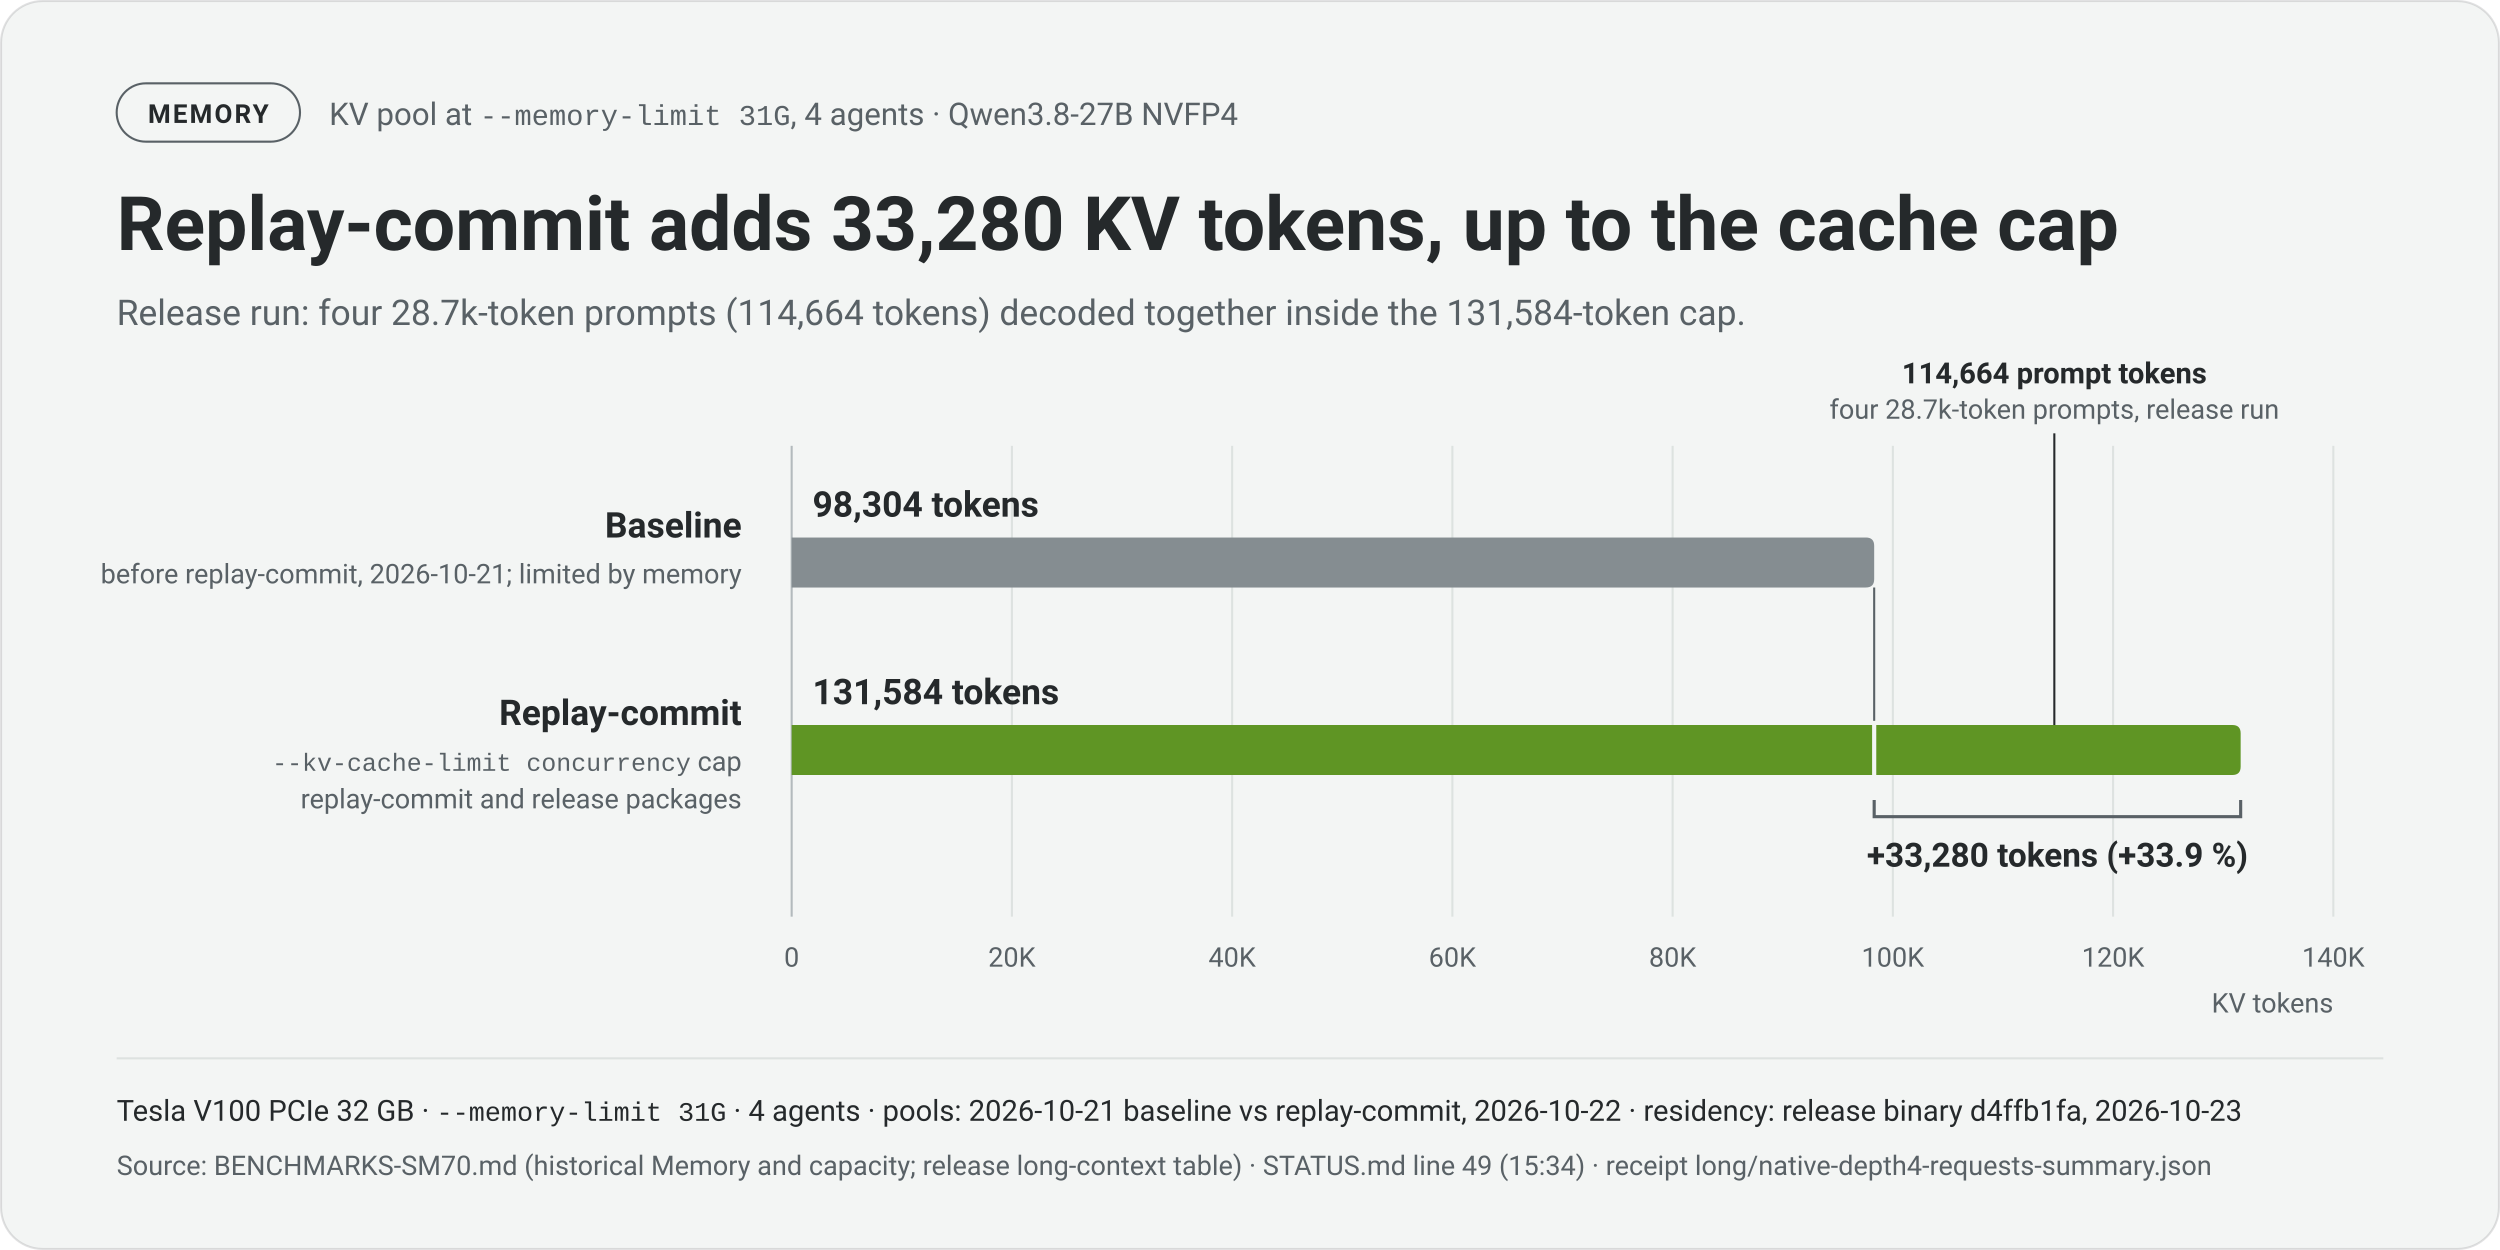
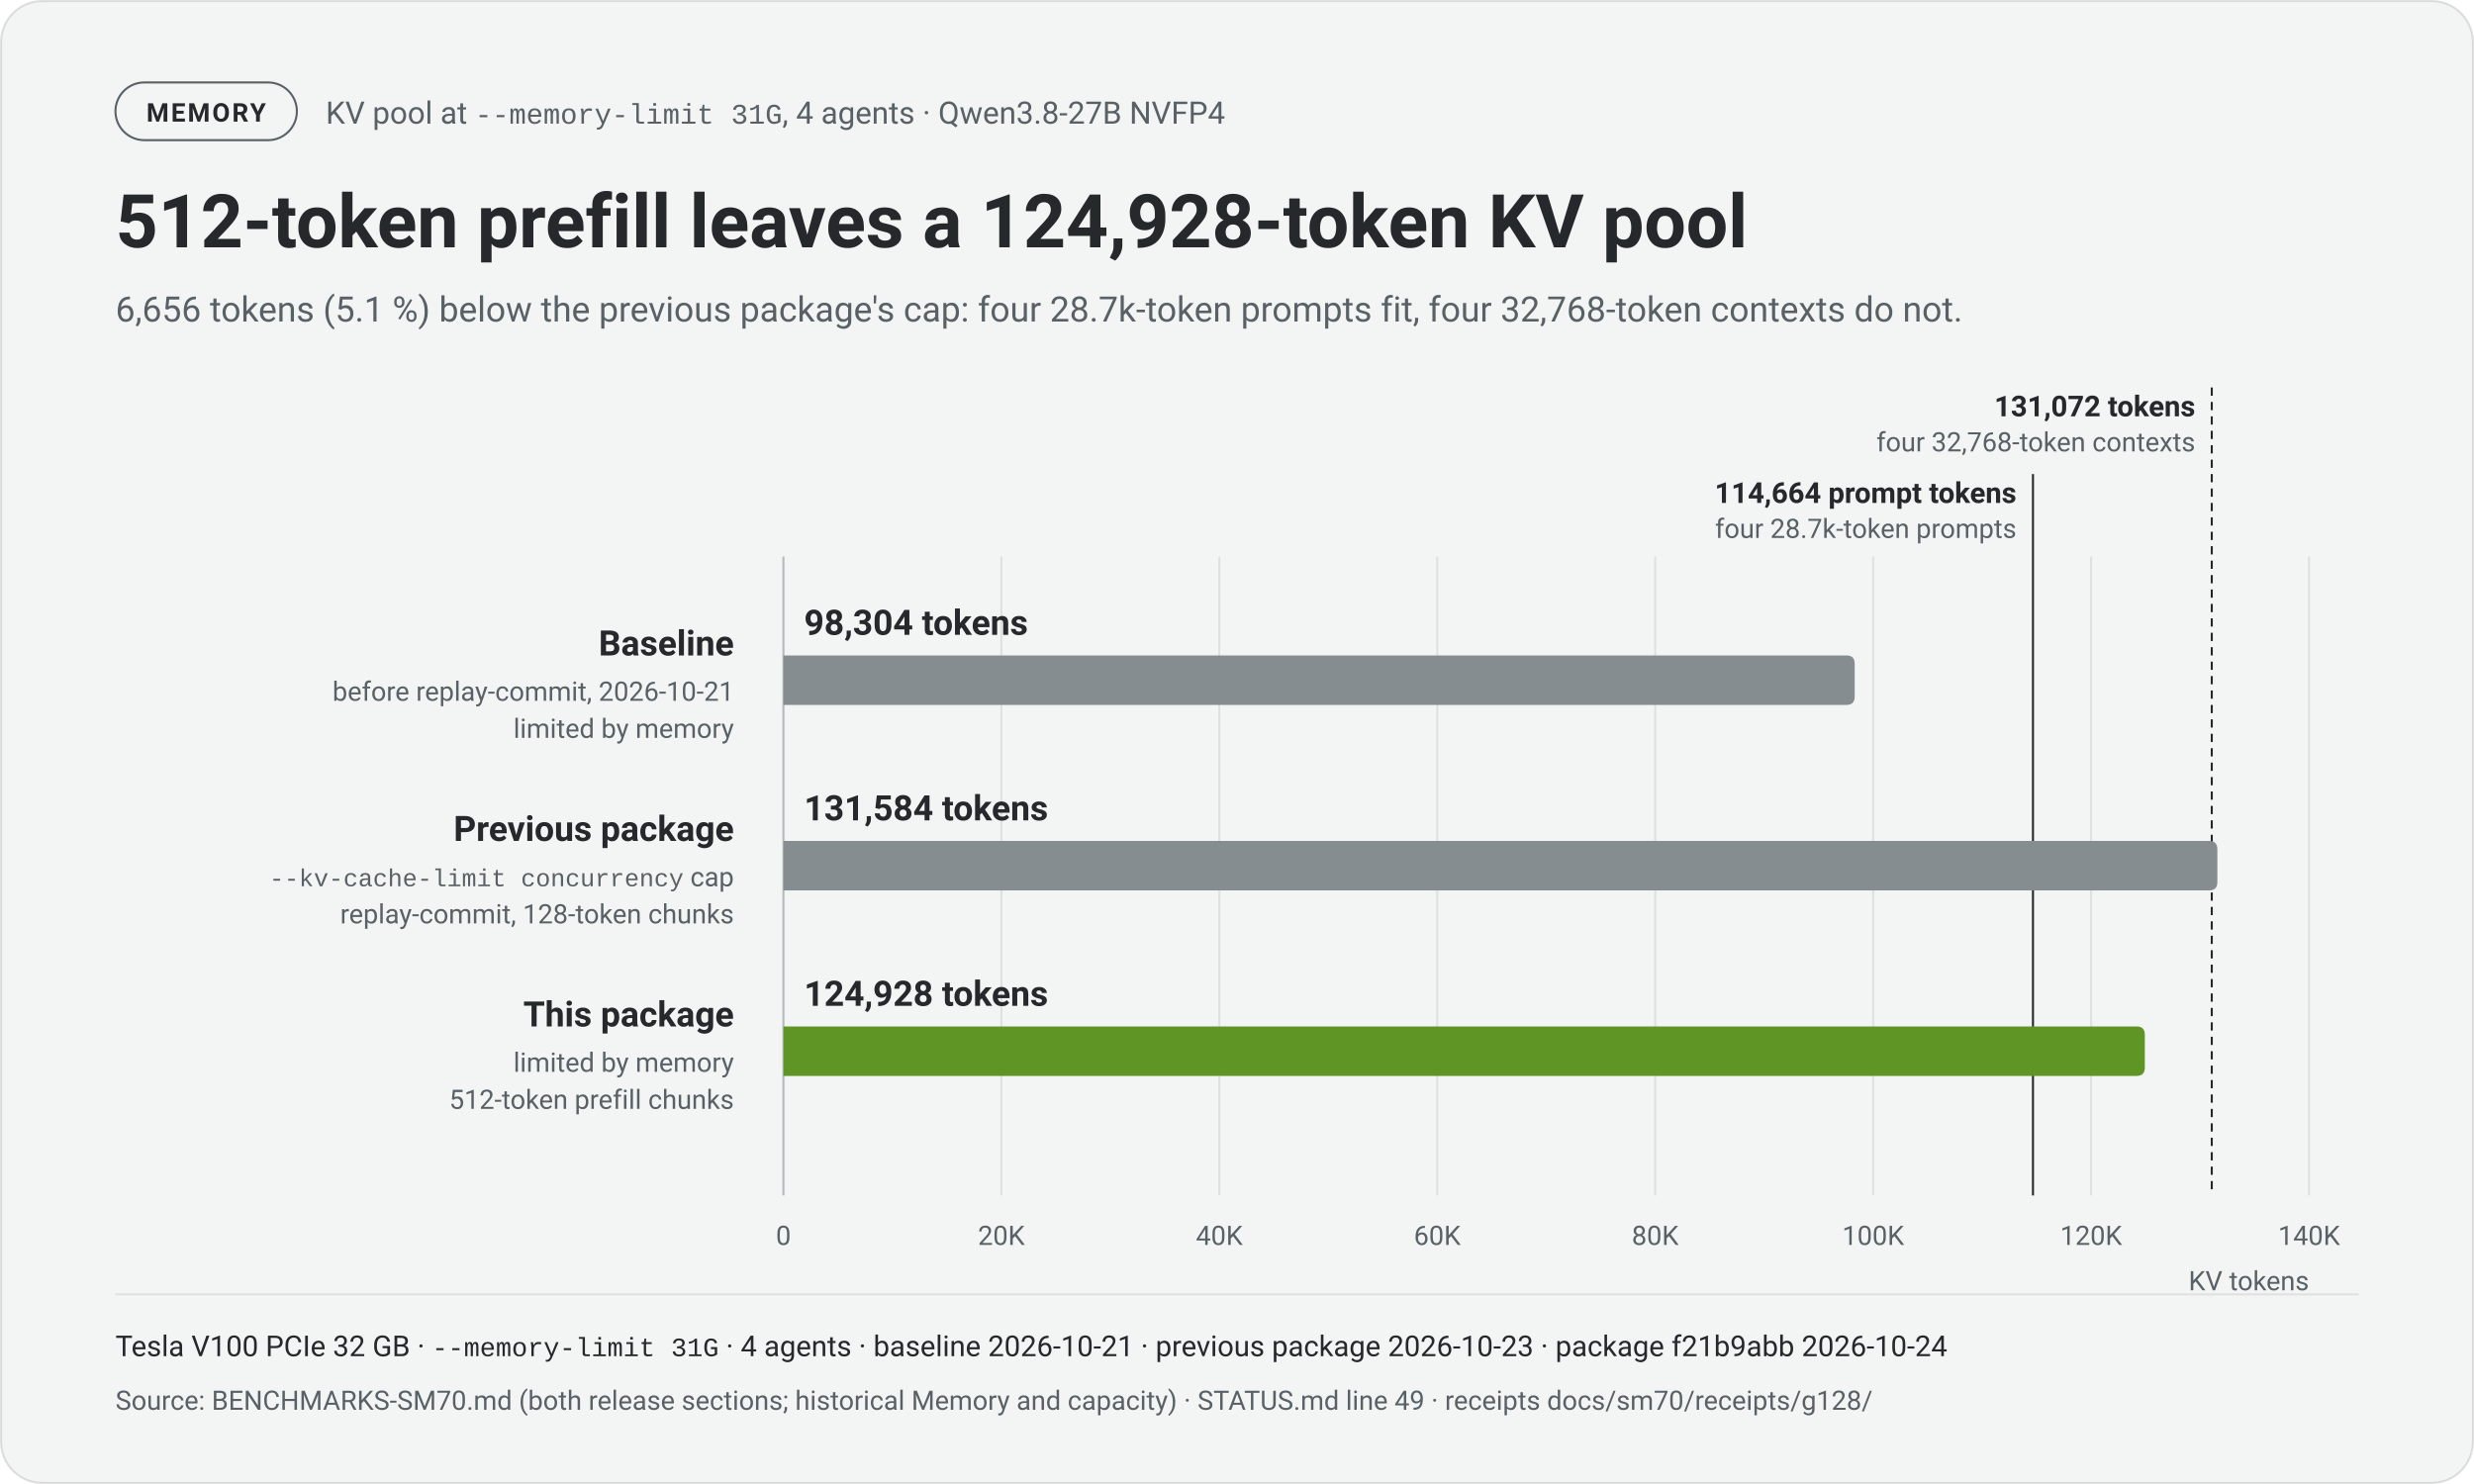
- <svg xmlns="http://www.w3.org/2000/svg" width="1200" height="600" viewBox="0 0 1200 600" role="img" aria-labelledby="title desc">
-   <rect x="0.5" y="0.5" width="1199" height="599" rx="20" fill="#f3f5f4" stroke="rgba(37,41,43,0.14)" stroke-width="1" />
+ <svg xmlns="http://www.w3.org/2000/svg" width="1200" height="720" viewBox="0 0 1200 720" role="img" aria-labelledby="title desc">
+   <rect x="0.5" y="0.5" width="1199" height="719" rx="20" fill="#f3f5f4" stroke="rgba(37,41,43,0.14)" stroke-width="1" />
  <rect x="56" y="40" width="88" height="28" rx="14" fill="none" stroke="#596166" stroke-width="1" />
  <text x="100.0" y="59" font-family="system-ui, -apple-system, 'Segoe UI', Roboto, 'Helvetica Neue', 'Noto Sans', Arial, sans-serif" font-size="12.5" font-weight="700" fill="#25292b" text-anchor="middle" letter-spacing="0.08em">MEMORY</text>
  <text x="158" y="60" font-family="system-ui, -apple-system, 'Segoe UI', Roboto, 'Helvetica Neue', 'Noto Sans', Arial, sans-serif" font-size="15" font-weight="400" fill="#596166" text-anchor="start">KV pool at <tspan font-family="ui-monospace, SFMono-Regular, Menlo, Consolas, 'Liberation Mono', 'DejaVu Sans Mono', monospace" font-size="0.92em">--memory-limit 31G</tspan>, 4 agents · Qwen3.8-27B NVFP4</text>
-   <text x="56" y="120" font-family="system-ui, -apple-system, 'Segoe UI', Roboto, 'Helvetica Neue', 'Noto Sans', Arial, sans-serif" font-size="36" font-weight="650" fill="#25292b" text-anchor="start">Replay-commit adds 33,280 KV tokens, up to the cache cap</text>
-   <text x="56" y="156" font-family="system-ui, -apple-system, 'Segoe UI', Roboto, 'Helvetica Neue', 'Noto Sans', Arial, sans-serif" font-size="17" font-weight="400" fill="#596166" text-anchor="start">Release run: four 28.7k-token prompts (114,664 tokens) decoded together inside the 131,584-token cap.</text>
-   <text x="380.0" y="464" font-family="system-ui, -apple-system, 'Segoe UI', Roboto, 'Helvetica Neue', 'Noto Sans', Arial, sans-serif" font-size="13" font-weight="400" fill="#596166" text-anchor="middle" style="font-variant-numeric: tabular-nums">0</text>
-   <line x1="485.714" y1="214" x2="485.714" y2="440" stroke="#dde2e0" stroke-width="1" />
-   <text x="485.714" y="464" font-family="system-ui, -apple-system, 'Segoe UI', Roboto, 'Helvetica Neue', 'Noto Sans', Arial, sans-serif" font-size="13" font-weight="400" fill="#596166" text-anchor="middle" style="font-variant-numeric: tabular-nums">20K</text>
-   <line x1="591.429" y1="214" x2="591.429" y2="440" stroke="#dde2e0" stroke-width="1" />
-   <text x="591.429" y="464" font-family="system-ui, -apple-system, 'Segoe UI', Roboto, 'Helvetica Neue', 'Noto Sans', Arial, sans-serif" font-size="13" font-weight="400" fill="#596166" text-anchor="middle" style="font-variant-numeric: tabular-nums">40K</text>
-   <line x1="697.143" y1="214" x2="697.143" y2="440" stroke="#dde2e0" stroke-width="1" />
-   <text x="697.143" y="464" font-family="system-ui, -apple-system, 'Segoe UI', Roboto, 'Helvetica Neue', 'Noto Sans', Arial, sans-serif" font-size="13" font-weight="400" fill="#596166" text-anchor="middle" style="font-variant-numeric: tabular-nums">60K</text>
-   <line x1="802.857" y1="214" x2="802.857" y2="440" stroke="#dde2e0" stroke-width="1" />
-   <text x="802.857" y="464" font-family="system-ui, -apple-system, 'Segoe UI', Roboto, 'Helvetica Neue', 'Noto Sans', Arial, sans-serif" font-size="13" font-weight="400" fill="#596166" text-anchor="middle" style="font-variant-numeric: tabular-nums">80K</text>
-   <line x1="908.571" y1="214" x2="908.571" y2="440" stroke="#dde2e0" stroke-width="1" />
-   <text x="908.571" y="464" font-family="system-ui, -apple-system, 'Segoe UI', Roboto, 'Helvetica Neue', 'Noto Sans', Arial, sans-serif" font-size="13" font-weight="400" fill="#596166" text-anchor="middle" style="font-variant-numeric: tabular-nums">100K</text>
-   <line x1="1014.286" y1="214" x2="1014.286" y2="440" stroke="#dde2e0" stroke-width="1" />
-   <text x="1014.286" y="464" font-family="system-ui, -apple-system, 'Segoe UI', Roboto, 'Helvetica Neue', 'Noto Sans', Arial, sans-serif" font-size="13" font-weight="400" fill="#596166" text-anchor="middle" style="font-variant-numeric: tabular-nums">120K</text>
-   <line x1="1120.0" y1="214" x2="1120.0" y2="440" stroke="#dde2e0" stroke-width="1" />
-   <text x="1120.0" y="464" font-family="system-ui, -apple-system, 'Segoe UI', Roboto, 'Helvetica Neue', 'Noto Sans', Arial, sans-serif" font-size="13" font-weight="400" fill="#596166" text-anchor="middle" style="font-variant-numeric: tabular-nums">140K</text>
-   <text x="1120" y="486" font-family="system-ui, -apple-system, 'Segoe UI', Roboto, 'Helvetica Neue', 'Noto Sans', Arial, sans-serif" font-size="13" font-weight="400" fill="#596166" text-anchor="end">KV tokens</text>
-   <line x1="380" y1="214" x2="380" y2="440" stroke="#b3babd" stroke-width="1" />
-   <line x1="986.081" y1="208" x2="986.081" y2="372.0" stroke="#25292b" stroke-width="1" />
-   <text x="986.081" y="184" font-family="system-ui, -apple-system, 'Segoe UI', Roboto, 'Helvetica Neue', 'Noto Sans', Arial, sans-serif" font-size="14" font-weight="600" fill="#25292b" text-anchor="middle">114,664 prompt tokens</text>
-   <text x="986.081" y="201" font-family="system-ui, -apple-system, 'Segoe UI', Roboto, 'Helvetica Neue', 'Noto Sans', Arial, sans-serif" font-size="13" font-weight="400" fill="#596166" text-anchor="middle">four 28.7k-token prompts, release run</text>
-   <text x="356" y="258" font-family="system-ui, -apple-system, 'Segoe UI', Roboto, 'Helvetica Neue', 'Noto Sans', Arial, sans-serif" font-size="17" font-weight="600" fill="#25292b" text-anchor="end">Baseline</text>
-   <text x="356" y="280" font-family="system-ui, -apple-system, 'Segoe UI', Roboto, 'Helvetica Neue', 'Noto Sans', Arial, sans-serif" font-size="13" font-weight="400" fill="#596166" text-anchor="end">before replay-commit, 2026-10-21; limited by memory</text>
-   <path d="M380,258.0 H895.607 Q899.607,258.0 899.607,262.0 V278.0 Q899.607,282.0 895.607,282.0 H380 Z" fill="#858d91" />
-   <text x="356" y="348" font-family="system-ui, -apple-system, 'Segoe UI', Roboto, 'Helvetica Neue', 'Noto Sans', Arial, sans-serif" font-size="17" font-weight="600" fill="#25292b" text-anchor="end">Replay-commit</text>
-   <text x="356" y="370" font-family="system-ui, -apple-system, 'Segoe UI', Roboto, 'Helvetica Neue', 'Noto Sans', Arial, sans-serif" font-size="13" font-weight="400" fill="#596166" text-anchor="end">
+   <text x="56" y="120" font-family="system-ui, -apple-system, 'Segoe UI', Roboto, 'Helvetica Neue', 'Noto Sans', Arial, sans-serif" font-size="36" font-weight="650" fill="#25292b" text-anchor="start">512-token prefill leaves a 124,928-token KV pool</text>
+   <text x="56" y="156" font-family="system-ui, -apple-system, 'Segoe UI', Roboto, 'Helvetica Neue', 'Noto Sans', Arial, sans-serif" font-size="17" font-weight="400" fill="#596166" text-anchor="start">6,656 tokens (5.1 %) below the previous package's cap: four 28.7k-token prompts fit, four 32,768-token contexts do not.</text>
+   <text x="380.0" y="604" font-family="system-ui, -apple-system, 'Segoe UI', Roboto, 'Helvetica Neue', 'Noto Sans', Arial, sans-serif" font-size="13" font-weight="400" fill="#596166" text-anchor="middle" style="font-variant-numeric: tabular-nums">0</text>
+   <line x1="485.714" y1="270" x2="485.714" y2="580" stroke="#dde2e0" stroke-width="1" />
+   <text x="485.714" y="604" font-family="system-ui, -apple-system, 'Segoe UI', Roboto, 'Helvetica Neue', 'Noto Sans', Arial, sans-serif" font-size="13" font-weight="400" fill="#596166" text-anchor="middle" style="font-variant-numeric: tabular-nums">20K</text>
+   <line x1="591.429" y1="270" x2="591.429" y2="580" stroke="#dde2e0" stroke-width="1" />
+   <text x="591.429" y="604" font-family="system-ui, -apple-system, 'Segoe UI', Roboto, 'Helvetica Neue', 'Noto Sans', Arial, sans-serif" font-size="13" font-weight="400" fill="#596166" text-anchor="middle" style="font-variant-numeric: tabular-nums">40K</text>
+   <line x1="697.143" y1="270" x2="697.143" y2="580" stroke="#dde2e0" stroke-width="1" />
+   <text x="697.143" y="604" font-family="system-ui, -apple-system, 'Segoe UI', Roboto, 'Helvetica Neue', 'Noto Sans', Arial, sans-serif" font-size="13" font-weight="400" fill="#596166" text-anchor="middle" style="font-variant-numeric: tabular-nums">60K</text>
+   <line x1="802.857" y1="270" x2="802.857" y2="580" stroke="#dde2e0" stroke-width="1" />
+   <text x="802.857" y="604" font-family="system-ui, -apple-system, 'Segoe UI', Roboto, 'Helvetica Neue', 'Noto Sans', Arial, sans-serif" font-size="13" font-weight="400" fill="#596166" text-anchor="middle" style="font-variant-numeric: tabular-nums">80K</text>
+   <line x1="908.571" y1="270" x2="908.571" y2="580" stroke="#dde2e0" stroke-width="1" />
+   <text x="908.571" y="604" font-family="system-ui, -apple-system, 'Segoe UI', Roboto, 'Helvetica Neue', 'Noto Sans', Arial, sans-serif" font-size="13" font-weight="400" fill="#596166" text-anchor="middle" style="font-variant-numeric: tabular-nums">100K</text>
+   <line x1="1014.286" y1="270" x2="1014.286" y2="580" stroke="#dde2e0" stroke-width="1" />
+   <text x="1014.286" y="604" font-family="system-ui, -apple-system, 'Segoe UI', Roboto, 'Helvetica Neue', 'Noto Sans', Arial, sans-serif" font-size="13" font-weight="400" fill="#596166" text-anchor="middle" style="font-variant-numeric: tabular-nums">120K</text>
+   <line x1="1120.0" y1="270" x2="1120.0" y2="580" stroke="#dde2e0" stroke-width="1" />
+   <text x="1120.0" y="604" font-family="system-ui, -apple-system, 'Segoe UI', Roboto, 'Helvetica Neue', 'Noto Sans', Arial, sans-serif" font-size="13" font-weight="400" fill="#596166" text-anchor="middle" style="font-variant-numeric: tabular-nums">140K</text>
+   <text x="1120" y="626" font-family="system-ui, -apple-system, 'Segoe UI', Roboto, 'Helvetica Neue', 'Noto Sans', Arial, sans-serif" font-size="13" font-weight="400" fill="#596166" text-anchor="end">KV tokens</text>
+   <line x1="380" y1="270" x2="380" y2="580" stroke="#b3babd" stroke-width="1" />
+   <line x1="986.081" y1="230" x2="986.081" y2="580" stroke="#25292b" stroke-width="1" stroke-dasharray="none" />
+   <text x="978.081" y="244" font-family="system-ui, -apple-system, 'Segoe UI', Roboto, 'Helvetica Neue', 'Noto Sans', Arial, sans-serif" font-size="14" font-weight="600" fill="#25292b" text-anchor="end">114,664 prompt tokens</text>
+   <text x="978.081" y="261" font-family="system-ui, -apple-system, 'Segoe UI', Roboto, 'Helvetica Neue', 'Noto Sans', Arial, sans-serif" font-size="13" font-weight="400" fill="#596166" text-anchor="end">four 28.7k-token prompts</text>
+   <line x1="1072.809" y1="188" x2="1072.809" y2="580" stroke="#25292b" stroke-width="1" stroke-dasharray="4 3" />
+   <text x="1064.809" y="202" font-family="system-ui, -apple-system, 'Segoe UI', Roboto, 'Helvetica Neue', 'Noto Sans', Arial, sans-serif" font-size="14" font-weight="600" fill="#25292b" text-anchor="end">131,072 tokens</text>
+   <text x="1064.809" y="219" font-family="system-ui, -apple-system, 'Segoe UI', Roboto, 'Helvetica Neue', 'Noto Sans', Arial, sans-serif" font-size="13" font-weight="400" fill="#596166" text-anchor="end">four 32,768-token contexts</text>
+   <text x="356" y="318" font-family="system-ui, -apple-system, 'Segoe UI', Roboto, 'Helvetica Neue', 'Noto Sans', Arial, sans-serif" font-size="17" font-weight="600" fill="#25292b" text-anchor="end">Baseline</text>
+   <text x="356" y="340" font-family="system-ui, -apple-system, 'Segoe UI', Roboto, 'Helvetica Neue', 'Noto Sans', Arial, sans-serif" font-size="13" font-weight="400" fill="#596166" text-anchor="end">before replay-commit, 2026-10-21</text>
+   <text x="356" y="358" font-family="system-ui, -apple-system, 'Segoe UI', Roboto, 'Helvetica Neue', 'Noto Sans', Arial, sans-serif" font-size="13" font-weight="400" fill="#596166" text-anchor="end">limited by memory</text>
+   <path d="M380,318.0 H895.607 Q899.607,318.0 899.607,322.0 V338.0 Q899.607,342.0 895.607,342.0 H380 Z" fill="#858d91" />
+   <text x="390" y="308" font-family="system-ui, -apple-system, 'Segoe UI', Roboto, 'Helvetica Neue', 'Noto Sans', Arial, sans-serif" font-size="17" font-weight="650" fill="#25292b" text-anchor="start">98,304 tokens</text>
+   <text x="356" y="408" font-family="system-ui, -apple-system, 'Segoe UI', Roboto, 'Helvetica Neue', 'Noto Sans', Arial, sans-serif" font-size="17" font-weight="600" fill="#25292b" text-anchor="end">Previous package</text>
+   <text x="356" y="430" font-family="system-ui, -apple-system, 'Segoe UI', Roboto, 'Helvetica Neue', 'Noto Sans', Arial, sans-serif" font-size="13" font-weight="400" fill="#596166" text-anchor="end">
    <tspan font-family="ui-monospace, SFMono-Regular, Menlo, Consolas, 'Liberation Mono', 'DejaVu Sans Mono', monospace" font-size="0.92em">--kv-cache-limit concurrency</tspan> cap</text>
-   <text x="356" y="388" font-family="system-ui, -apple-system, 'Segoe UI', Roboto, 'Helvetica Neue', 'Noto Sans', Arial, sans-serif" font-size="13" font-weight="400" fill="#596166" text-anchor="end">replay-commit and release packages</text>
-   <rect x="380" y="348.0" width="518.607" height="24" fill="#5f9524" />
-   <path d="M900.607,348.0 H1071.515 Q1075.515,348.0 1075.515,352.0 V368.0 Q1075.515,372.0 1071.515,372.0 H900.607 Z" fill="#5f9524" />
-   <text x="390" y="248" font-family="system-ui, -apple-system, 'Segoe UI', Roboto, 'Helvetica Neue', 'Noto Sans', Arial, sans-serif" font-size="17" font-weight="650" fill="#25292b" text-anchor="start">98,304 tokens</text>
-   <text x="390" y="338" font-family="system-ui, -apple-system, 'Segoe UI', Roboto, 'Helvetica Neue', 'Noto Sans', Arial, sans-serif" font-size="17" font-weight="650" fill="#25292b" text-anchor="start">131,584 tokens</text>
-   <line x1="899.607" y1="282.0" x2="899.607" y2="346.0" stroke="#596166" stroke-width="1" />
-   <path d="M899.607,384.0 V392.0 H1075.515 V384.0" fill="none" stroke="#596166" stroke-width="1.5" />
-   <text x="987.561" y="416.0" font-family="system-ui, -apple-system, 'Segoe UI', Roboto, 'Helvetica Neue', 'Noto Sans', Arial, sans-serif" font-size="16" font-weight="650" fill="#25292b" text-anchor="middle">+33,280 tokens (+33.9 %)</text>
-   <line x1="56" y1="508" x2="1144" y2="508" stroke="#dde2e0" stroke-width="1" />
-   <text x="56" y="538" font-family="system-ui, -apple-system, 'Segoe UI', Roboto, 'Helvetica Neue', 'Noto Sans', Arial, sans-serif" font-size="14" font-weight="400" fill="#25292b" text-anchor="start">Tesla V100 PCIe 32 GB · <tspan font-family="ui-monospace, SFMono-Regular, Menlo, Consolas, 'Liberation Mono', 'DejaVu Sans Mono', monospace" font-size="0.92em">--memory-limit 31G</tspan> · 4 agents · pools: 2026-10-21 baseline vs replay-commit, 2026-10-22 · residency: release binary d4ffb1fa, 2026-10-23</text>
-   <text x="56" y="564" font-family="system-ui, -apple-system, 'Segoe UI', Roboto, 'Helvetica Neue', 'Noto Sans', Arial, sans-serif" font-size="13" font-weight="400" fill="#596166" text-anchor="start">Source: BENCHMARKS-SM70.md (historical Memory and capacity; release long-context table) · STATUS.md line 49 (15:34) · receipt long/native-depth4-requests-summary.json</text>
+   <text x="356" y="448" font-family="system-ui, -apple-system, 'Segoe UI', Roboto, 'Helvetica Neue', 'Noto Sans', Arial, sans-serif" font-size="13" font-weight="400" fill="#596166" text-anchor="end">replay-commit, 128-token chunks</text>
+   <path d="M380,408.0 H1071.515 Q1075.515,408.0 1075.515,412.0 V428.0 Q1075.515,432.0 1071.515,432.0 H380 Z" fill="#858d91" />
+   <text x="390" y="398" font-family="system-ui, -apple-system, 'Segoe UI', Roboto, 'Helvetica Neue', 'Noto Sans', Arial, sans-serif" font-size="17" font-weight="650" fill="#25292b" text-anchor="start">131,584 tokens</text>
+   <text x="356" y="498" font-family="system-ui, -apple-system, 'Segoe UI', Roboto, 'Helvetica Neue', 'Noto Sans', Arial, sans-serif" font-size="17" font-weight="600" fill="#25292b" text-anchor="end">This package</text>
+   <text x="356" y="520" font-family="system-ui, -apple-system, 'Segoe UI', Roboto, 'Helvetica Neue', 'Noto Sans', Arial, sans-serif" font-size="13" font-weight="400" fill="#596166" text-anchor="end">limited by memory</text>
+   <text x="356" y="538" font-family="system-ui, -apple-system, 'Segoe UI', Roboto, 'Helvetica Neue', 'Noto Sans', Arial, sans-serif" font-size="13" font-weight="400" fill="#596166" text-anchor="end">512-token prefill chunks</text>
+   <path d="M380,498.0 H1036.334 Q1040.334,498.0 1040.334,502.0 V518.0 Q1040.334,522.0 1036.334,522.0 H380 Z" fill="#5f9524" />
+   <text x="390" y="488" font-family="system-ui, -apple-system, 'Segoe UI', Roboto, 'Helvetica Neue', 'Noto Sans', Arial, sans-serif" font-size="17" font-weight="650" fill="#25292b" text-anchor="start">124,928 tokens</text>
+   <line x1="56" y1="628" x2="1144" y2="628" stroke="#dde2e0" stroke-width="1" />
+   <text x="56" y="658" font-family="system-ui, -apple-system, 'Segoe UI', Roboto, 'Helvetica Neue', 'Noto Sans', Arial, sans-serif" font-size="14" font-weight="400" fill="#25292b" text-anchor="start">Tesla V100 PCIe 32 GB · <tspan font-family="ui-monospace, SFMono-Regular, Menlo, Consolas, 'Liberation Mono', 'DejaVu Sans Mono', monospace" font-size="0.92em">--memory-limit 31G</tspan> · 4 agents · baseline 2026-10-21 · previous package 2026-10-23 · package f21b9abb 2026-10-24</text>
+   <text x="56" y="684" font-family="system-ui, -apple-system, 'Segoe UI', Roboto, 'Helvetica Neue', 'Noto Sans', Arial, sans-serif" font-size="13" font-weight="400" fill="#596166" text-anchor="start">Source: BENCHMARKS-SM70.md (both release sections; historical Memory and capacity) · STATUS.md line 49 · receipts docs/sm70/receipts/g128/</text>
</svg>
